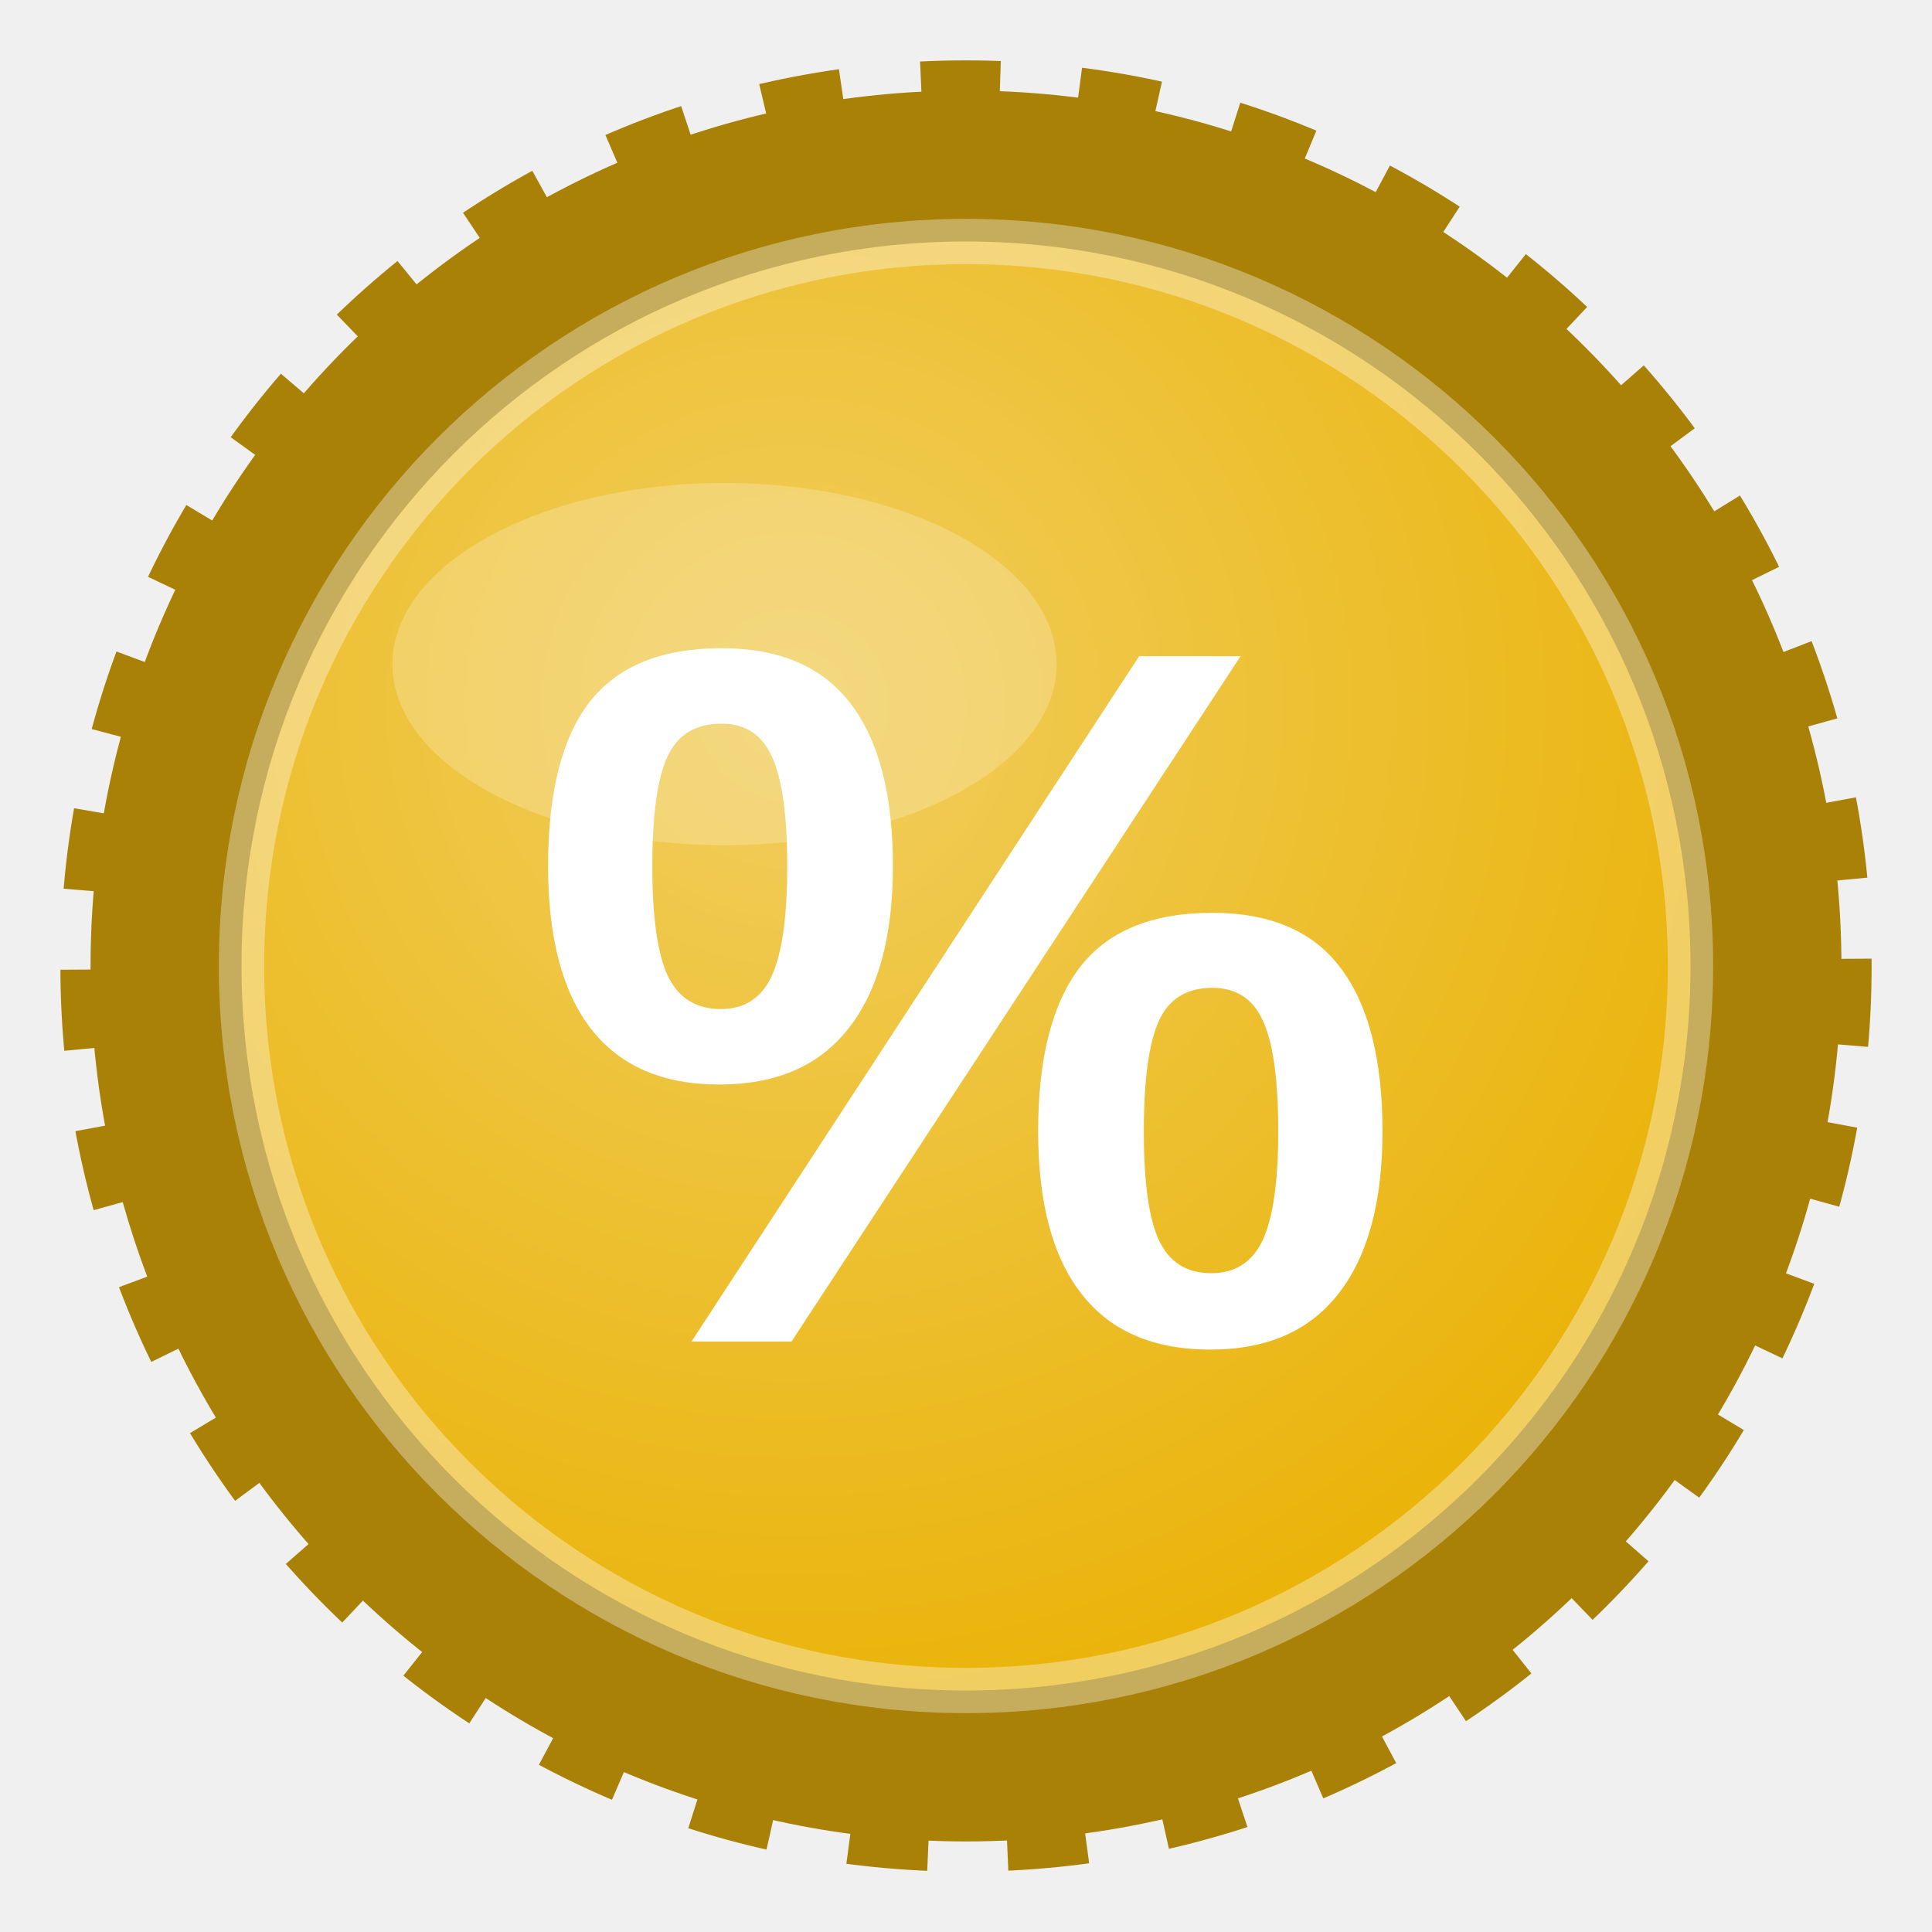
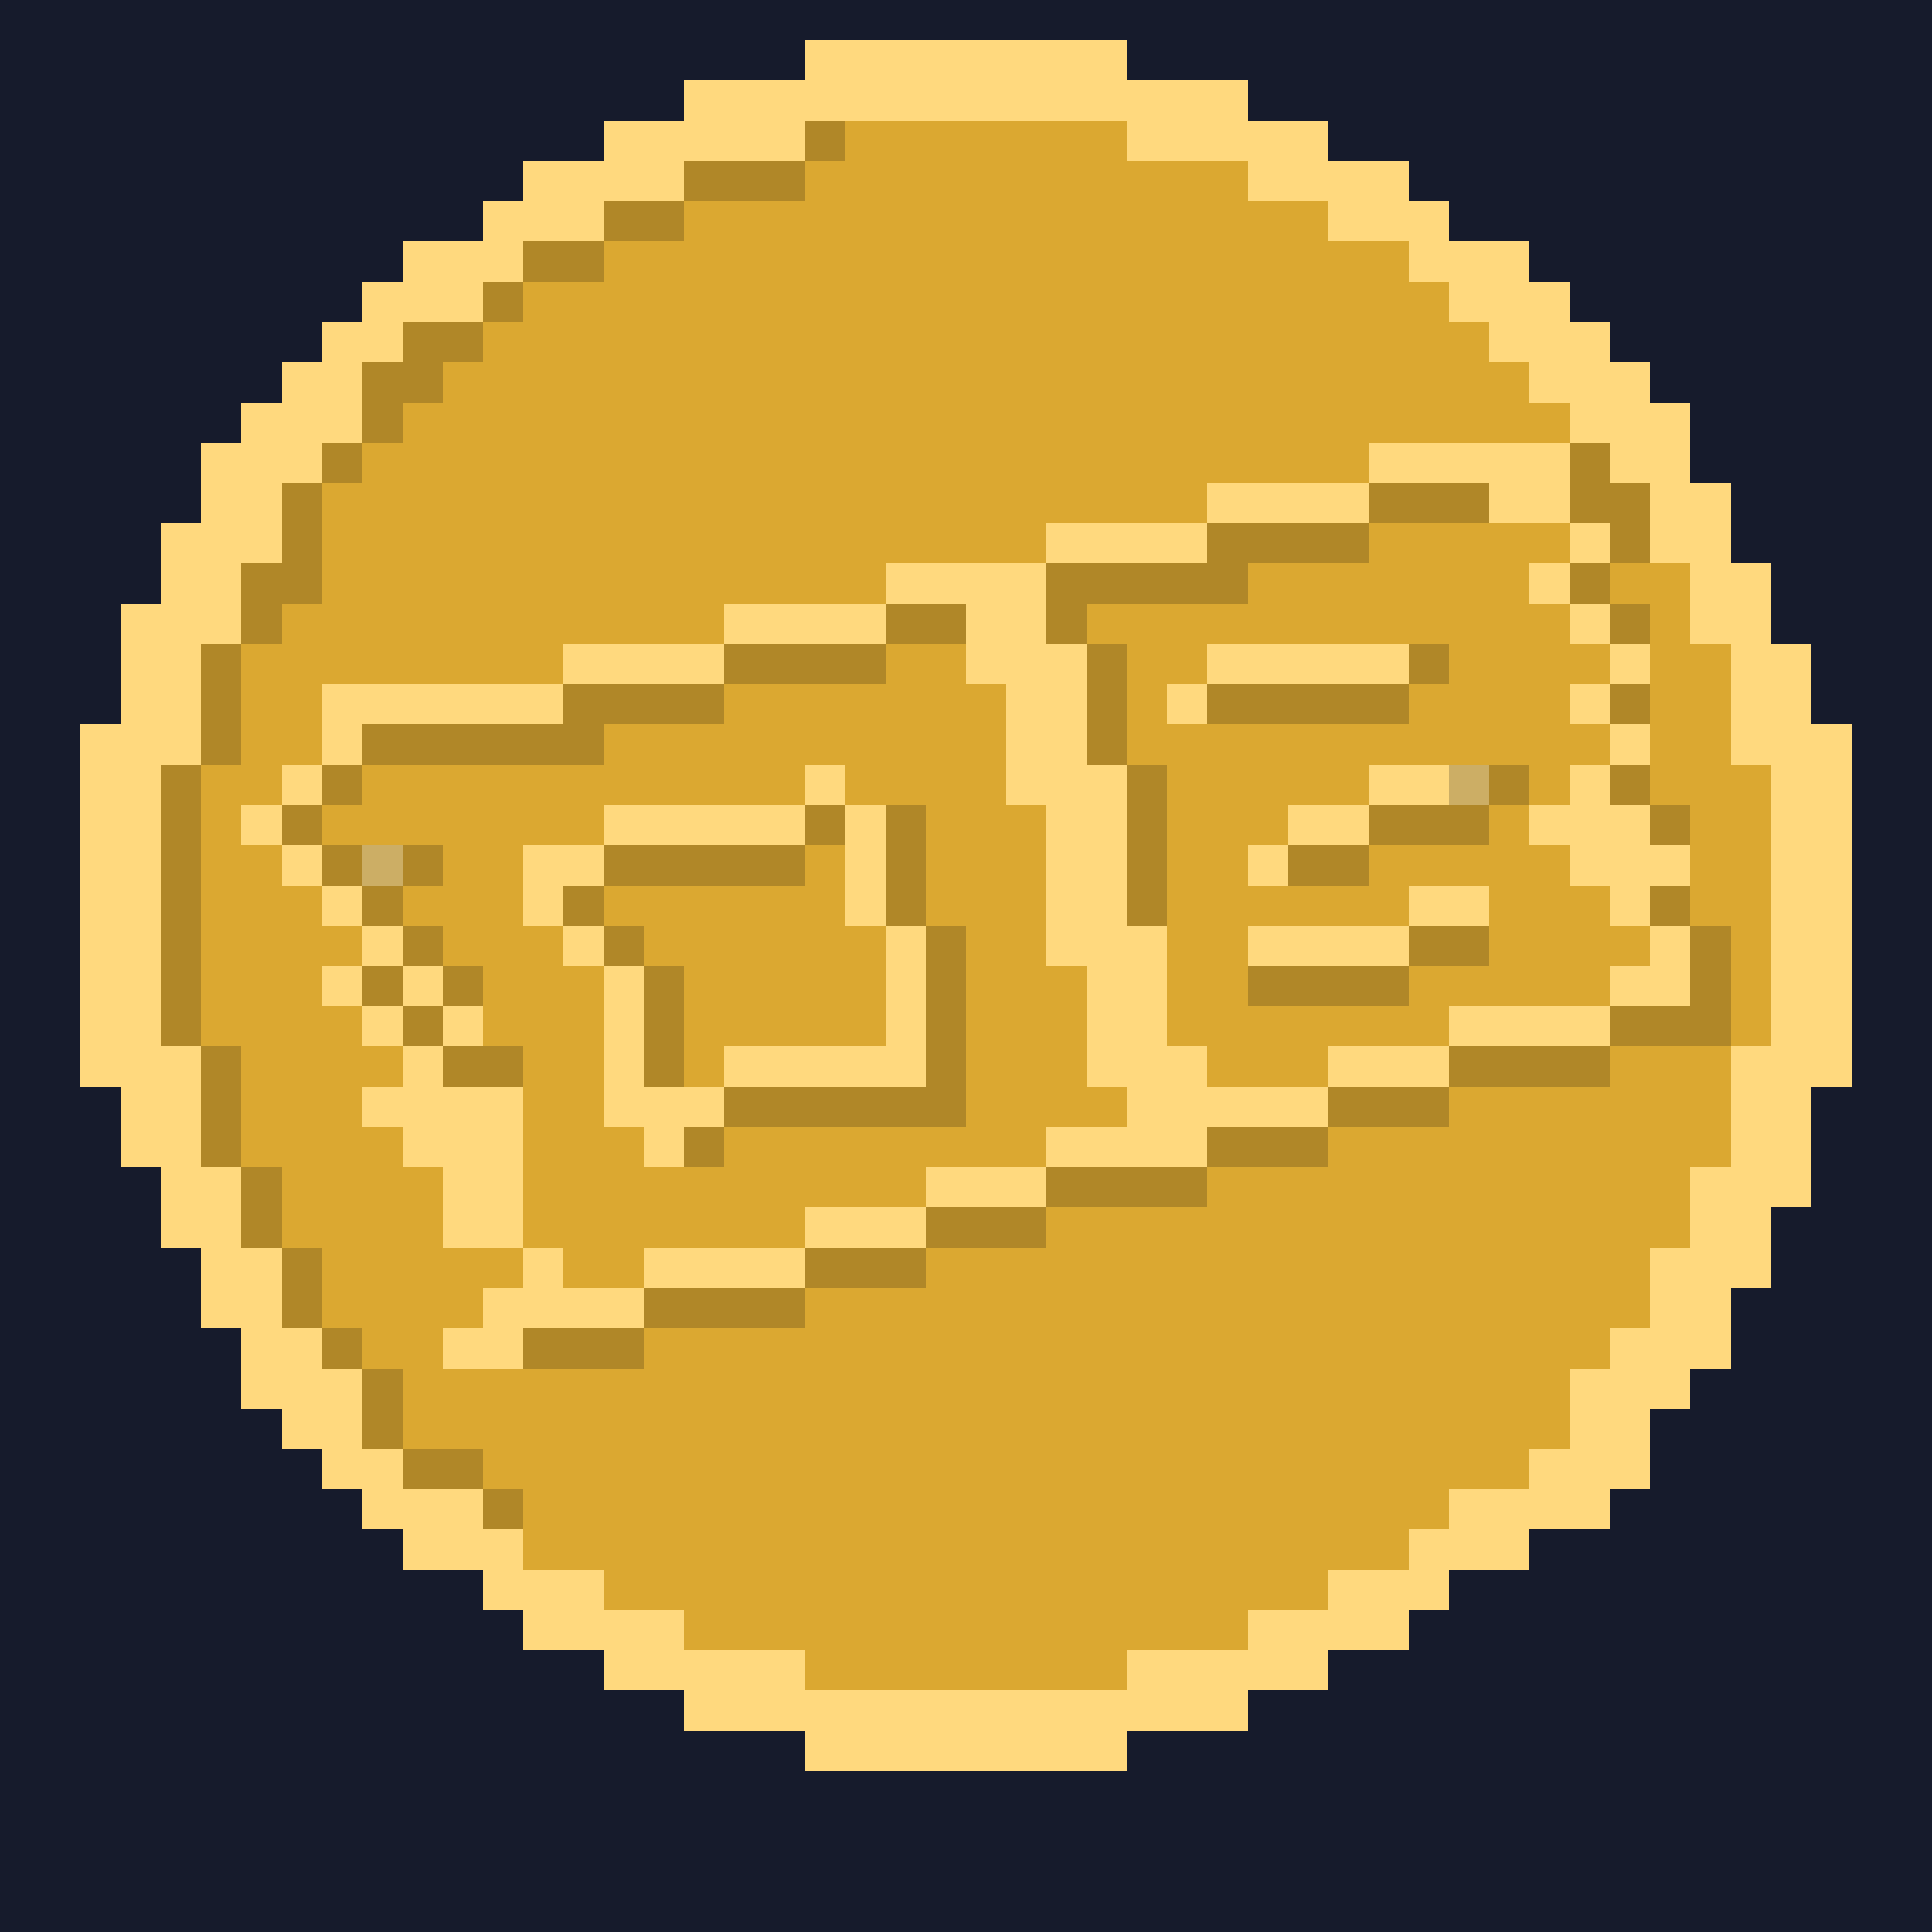
- <svg xmlns="http://www.w3.org/2000/svg" viewBox="0 0 64 64" width="64" height="64" role="img" aria-label="Voucher coin">
-   <defs>
-     <radialGradient id="g25a8ce08" cx="38%" cy="32%" r="72%">
-       <stop offset="0%" stop-color="#f1ce5e" />
-       <stop offset="100%" stop-color="#eab308" />
-     </radialGradient>
-   </defs>
-   <g opacity="1">
-     <circle cx="32" cy="32" r="29" fill="#a88106" />
-     <circle cx="32" cy="32" r="29" fill="none" stroke="#a88106" stroke-width="2" stroke-dasharray="2.6 2.6" />
-     <circle cx="32" cy="32" r="24" fill="url(#g25a8ce08)" />
-     <circle cx="32" cy="32" r="24" fill="none" stroke="#ffffff" stroke-width="1.5" opacity="0.35" />
-     <ellipse cx="24" cy="22" rx="11" ry="6" fill="#ffffff" opacity="0.22" />
-     <text x="32" y="33" text-anchor="middle" dominant-baseline="central" font-family="Arial, Helvetica, sans-serif" font-weight="800" font-size="33" fill="#ffffff">%</text>
-   </g>
+ <svg xmlns="http://www.w3.org/2000/svg" version="1.1" width="48" height="48" shape-rendering="crispEdges">
+   <rect x="0" y="0" width="48" height="1" fill="#161B2C" />
+   <rect x="0" y="1" width="20" height="1" fill="#161B2C" />
+   <rect x="20" y="1" width="8" height="2" fill="#FFD97E" />
+   <rect x="28" y="1" width="20" height="1" fill="#161B2C" />
+   <rect x="0" y="2" width="17" height="1" fill="#161B2C" />
+   <rect x="17" y="2" width="3" height="2" fill="#FFD97E" />
+   <rect x="28" y="2" width="3" height="2" fill="#FFD97E" />
+   <rect x="31" y="2" width="17" height="1" fill="#161B2C" />
+   <rect x="0" y="3" width="15" height="1" fill="#161B2C" />
+   <rect x="15" y="3" width="2" height="2" fill="#FFD97E" />
+   <rect x="20" y="3" width="1" height="1" fill="#B08728" />
+   <rect x="21" y="3" width="7" height="10" fill="#DBA831" />
+   <rect x="31" y="3" width="2" height="2" fill="#FFD97E" />
+   <rect x="33" y="3" width="15" height="1" fill="#161B2C" />
+   <rect x="0" y="4" width="13" height="1" fill="#161B2C" />
+   <rect x="13" y="4" width="2" height="2" fill="#FFD97E" />
+   <rect x="17" y="4" width="3" height="1" fill="#B08728" />
+   <rect x="20" y="4" width="1" height="11" fill="#DBA831" />
+   <rect x="28" y="4" width="3" height="8" fill="#DBA831" />
+   <rect x="33" y="4" width="2" height="2" fill="#FFD97E" />
+   <rect x="35" y="4" width="13" height="1" fill="#161B2C" />
+   <rect x="0" y="5" width="12" height="1" fill="#161B2C" />
+   <rect x="12" y="5" width="1" height="2" fill="#FFD97E" />
+   <rect x="15" y="5" width="2" height="1" fill="#B08728" />
+   <rect x="17" y="5" width="3" height="10" fill="#DBA831" />
+   <rect x="31" y="5" width="2" height="7" fill="#DBA831" />
+   <rect x="35" y="5" width="1" height="2" fill="#FFD97E" />
+   <rect x="36" y="5" width="12" height="1" fill="#161B2C" />
+   <rect x="0" y="6" width="10" height="1" fill="#161B2C" />
+   <rect x="10" y="6" width="2" height="2" fill="#FFD97E" />
+   <rect x="13" y="6" width="2" height="1" fill="#B08728" />
+   <rect x="15" y="6" width="2" height="10" fill="#DBA831" />
+   <rect x="33" y="6" width="2" height="5" fill="#DBA831" />
+   <rect x="36" y="6" width="2" height="2" fill="#FFD97E" />
+   <rect x="38" y="6" width="10" height="1" fill="#161B2C" />
+   <rect x="0" y="7" width="9" height="1" fill="#161B2C" />
+   <rect x="9" y="7" width="1" height="2" fill="#FFD97E" />
+   <rect x="12" y="7" width="1" height="1" fill="#B08728" />
+   <rect x="13" y="7" width="2" height="9" fill="#DBA831" />
+   <rect x="35" y="7" width="1" height="4" fill="#DBA831" />
+   <rect x="38" y="7" width="1" height="3" fill="#FFD97E" />
+   <rect x="39" y="7" width="9" height="1" fill="#161B2C" />
+   <rect x="0" y="8" width="8" height="1" fill="#161B2C" />
+   <rect x="8" y="8" width="1" height="3" fill="#FFD97E" />
+   <rect x="10" y="8" width="2" height="1" fill="#B08728" />
+   <rect x="12" y="8" width="1" height="9" fill="#DBA831" />
+   <rect x="36" y="8" width="1" height="3" fill="#DBA831" />
+   <rect x="37" y="8" width="1" height="1" fill="#FFD97E" />
+   <rect x="39" y="8" width="1" height="3" fill="#FFD97E" />
+   <rect x="40" y="8" width="8" height="1" fill="#161B2C" />
+   <rect x="0" y="9" width="7" height="1" fill="#161B2C" />
+   <rect x="7" y="9" width="1" height="3" fill="#FFD97E" />
+   <rect x="9" y="9" width="2" height="1" fill="#B08728" />
+   <rect x="11" y="9" width="1" height="8" fill="#DBA831" />
+   <rect x="37" y="9" width="1" height="2" fill="#DBA831" />
+   <rect x="40" y="9" width="1" height="3" fill="#FFD97E" />
+   <rect x="41" y="9" width="7" height="1" fill="#161B2C" />
+   <rect x="0" y="10" width="6" height="1" fill="#161B2C" />
+   <rect x="6" y="10" width="1" height="4" fill="#FFD97E" />
+   <rect x="9" y="10" width="1" height="1" fill="#B08728" />
+   <rect x="10" y="10" width="1" height="7" fill="#DBA831" />
+   <rect x="38" y="10" width="1" height="1" fill="#DBA831" />
+   <rect x="41" y="10" width="1" height="4" fill="#FFD97E" />
+   <rect x="42" y="10" width="6" height="2" fill="#161B2C" />
+   <rect x="0" y="11" width="5" height="2" fill="#161B2C" />
+   <rect x="5" y="11" width="1" height="5" fill="#FFD97E" />
+   <rect x="8" y="11" width="1" height="1" fill="#B08728" />
+   <rect x="9" y="11" width="1" height="6" fill="#DBA831" />
+   <rect x="33" y="11" width="1" height="1" fill="#DBA831" />
+   <rect x="34" y="11" width="5" height="1" fill="#FFD97E" />
+   <rect x="39" y="11" width="1" height="2" fill="#B08728" />
+   <rect x="7" y="12" width="1" height="3" fill="#B08728" />
+   <rect x="8" y="12" width="1" height="5" fill="#DBA831" />
+   <rect x="28" y="12" width="2" height="1" fill="#DBA831" />
+   <rect x="30" y="12" width="4" height="1" fill="#FFD97E" />
+   <rect x="34" y="12" width="3" height="1" fill="#B08728" />
+   <rect x="37" y="12" width="2" height="1" fill="#FFD97E" />
+   <rect x="40" y="12" width="1" height="2" fill="#B08728" />
+   <rect x="42" y="12" width="1" height="4" fill="#FFD97E" />
+   <rect x="43" y="12" width="5" height="2" fill="#161B2C" />
+   <rect x="0" y="13" width="4" height="2" fill="#161B2C" />
+   <rect x="4" y="13" width="1" height="6" fill="#FFD97E" />
+   <rect x="21" y="13" width="5" height="1" fill="#DBA831" />
+   <rect x="26" y="13" width="4" height="1" fill="#FFD97E" />
+   <rect x="30" y="13" width="4" height="1" fill="#B08728" />
+   <rect x="34" y="13" width="5" height="1" fill="#DBA831" />
+   <rect x="39" y="13" width="1" height="1" fill="#FFD97E" />
+   <rect x="6" y="14" width="1" height="2" fill="#B08728" />
+   <rect x="21" y="14" width="1" height="1" fill="#DBA831" />
+   <rect x="22" y="14" width="4" height="1" fill="#FFD97E" />
+   <rect x="26" y="14" width="5" height="1" fill="#B08728" />
+   <rect x="31" y="14" width="7" height="2" fill="#DBA831" />
+   <rect x="38" y="14" width="1" height="1" fill="#FFD97E" />
+   <rect x="39" y="14" width="1" height="1" fill="#B08728" />
+   <rect x="40" y="14" width="2" height="1" fill="#DBA831" />
+   <rect x="43" y="14" width="1" height="5" fill="#FFD97E" />
+   <rect x="44" y="14" width="4" height="2" fill="#161B2C" />
+   <rect x="0" y="15" width="3" height="3" fill="#161B2C" />
+   <rect x="3" y="15" width="1" height="14" fill="#FFD97E" />
+   <rect x="7" y="15" width="1" height="4" fill="#DBA831" />
+   <rect x="17" y="15" width="1" height="1" fill="#DBA831" />
+   <rect x="18" y="15" width="4" height="1" fill="#FFD97E" />
+   <rect x="22" y="15" width="2" height="1" fill="#B08728" />
+   <rect x="24" y="15" width="2" height="2" fill="#FFD97E" />
+   <rect x="26" y="15" width="1" height="1" fill="#B08728" />
+   <rect x="27" y="15" width="4" height="1" fill="#DBA831" />
+   <rect x="38" y="15" width="1" height="5" fill="#DBA831" />
+   <rect x="39" y="15" width="1" height="1" fill="#FFD97E" />
+   <rect x="40" y="15" width="1" height="1" fill="#B08728" />
+   <rect x="41" y="15" width="1" height="5" fill="#DBA831" />
+   <rect x="5" y="16" width="1" height="3" fill="#B08728" />
+   <rect x="6" y="16" width="1" height="4" fill="#DBA831" />
+   <rect x="13" y="16" width="1" height="1" fill="#DBA831" />
+   <rect x="14" y="16" width="4" height="1" fill="#FFD97E" />
+   <rect x="18" y="16" width="4" height="1" fill="#B08728" />
+   <rect x="22" y="16" width="2" height="4" fill="#DBA831" />
+   <rect x="26" y="16" width="1" height="8" fill="#FFD97E" />
+   <rect x="27" y="16" width="1" height="3" fill="#B08728" />
+   <rect x="28" y="16" width="2" height="1" fill="#DBA831" />
+   <rect x="30" y="16" width="5" height="1" fill="#FFD97E" />
+   <rect x="35" y="16" width="1" height="1" fill="#B08728" />
+   <rect x="36" y="16" width="2" height="3" fill="#DBA831" />
+   <rect x="39" y="16" width="1" height="1" fill="#DBA831" />
+   <rect x="40" y="16" width="1" height="1" fill="#FFD97E" />
+   <rect x="42" y="16" width="1" height="7" fill="#DBA831" />
+   <rect x="44" y="16" width="1" height="14" fill="#FFD97E" />
+   <rect x="45" y="16" width="3" height="2" fill="#161B2C" />
+   <rect x="8" y="17" width="6" height="1" fill="#FFD97E" />
+   <rect x="14" y="17" width="4" height="1" fill="#B08728" />
+   <rect x="18" y="17" width="4" height="2" fill="#DBA831" />
+   <rect x="24" y="17" width="1" height="12" fill="#DBA831" />
+   <rect x="25" y="17" width="1" height="3" fill="#FFD97E" />
+   <rect x="28" y="17" width="1" height="2" fill="#DBA831" />
+   <rect x="29" y="17" width="1" height="1" fill="#FFD97E" />
+   <rect x="30" y="17" width="5" height="1" fill="#B08728" />
+   <rect x="35" y="17" width="1" height="2" fill="#DBA831" />
+   <rect x="39" y="17" width="1" height="1" fill="#FFD97E" />
+   <rect x="40" y="17" width="1" height="1" fill="#B08728" />
+   <rect x="0" y="18" width="2" height="30" fill="#161B2C" />
+   <rect x="2" y="18" width="1" height="9" fill="#FFD97E" />
+   <rect x="8" y="18" width="1" height="1" fill="#FFD97E" />
+   <rect x="9" y="18" width="6" height="1" fill="#B08728" />
+   <rect x="15" y="18" width="3" height="2" fill="#DBA831" />
+   <rect x="29" y="18" width="6" height="1" fill="#DBA831" />
+   <rect x="39" y="18" width="1" height="1" fill="#DBA831" />
+   <rect x="40" y="18" width="1" height="1" fill="#FFD97E" />
+   <rect x="45" y="18" width="1" height="9" fill="#FFD97E" />
+   <rect x="46" y="18" width="2" height="30" fill="#161B2C" />
+   <rect x="4" y="19" width="1" height="7" fill="#B08728" />
+   <rect x="5" y="19" width="1" height="7" fill="#DBA831" />
+   <rect x="7" y="19" width="1" height="1" fill="#FFD97E" />
+   <rect x="8" y="19" width="1" height="1" fill="#B08728" />
+   <rect x="9" y="19" width="6" height="2" fill="#DBA831" />
+   <rect x="18" y="19" width="2" height="1" fill="#DBA831" />
+   <rect x="20" y="19" width="1" height="1" fill="#FFD97E" />
+   <rect x="21" y="19" width="1" height="1" fill="#DBA831" />
+   <rect x="27" y="19" width="1" height="8" fill="#FFD97E" />
+   <rect x="28" y="19" width="1" height="4" fill="#B08728" />
+   <rect x="29" y="19" width="5" height="1" fill="#DBA831" />
+   <rect x="34" y="19" width="2" height="1" fill="#FFD97E" />
+   <rect x="36" y="19" width="1" height="1" fill="#CCAE65" />
+   <rect x="37" y="19" width="1" height="1" fill="#B08728" />
+   <rect x="39" y="19" width="1" height="3" fill="#FFD97E" />
+   <rect x="40" y="19" width="1" height="1" fill="#B08728" />
+   <rect x="43" y="19" width="1" height="7" fill="#DBA831" />
+   <rect x="6" y="20" width="1" height="1" fill="#FFD97E" />
+   <rect x="7" y="20" width="1" height="1" fill="#B08728" />
+   <rect x="8" y="20" width="1" height="1" fill="#DBA831" />
+   <rect x="15" y="20" width="5" height="1" fill="#FFD97E" />
+   <rect x="20" y="20" width="1" height="1" fill="#B08728" />
+   <rect x="21" y="20" width="1" height="3" fill="#FFD97E" />
+   <rect x="22" y="20" width="1" height="3" fill="#B08728" />
+   <rect x="23" y="20" width="1" height="3" fill="#DBA831" />
+   <rect x="25" y="20" width="1" height="9" fill="#DBA831" />
+   <rect x="29" y="20" width="3" height="1" fill="#DBA831" />
+   <rect x="32" y="20" width="2" height="1" fill="#FFD97E" />
+   <rect x="34" y="20" width="3" height="1" fill="#B08728" />
+   <rect x="37" y="20" width="1" height="5" fill="#DBA831" />
+   <rect x="38" y="20" width="1" height="1" fill="#FFD97E" />
+   <rect x="40" y="20" width="1" height="3" fill="#FFD97E" />
+   <rect x="41" y="20" width="1" height="1" fill="#B08728" />
+   <rect x="6" y="21" width="1" height="8" fill="#DBA831" />
+   <rect x="7" y="21" width="1" height="1" fill="#FFD97E" />
+   <rect x="8" y="21" width="1" height="1" fill="#B08728" />
+   <rect x="9" y="21" width="1" height="1" fill="#CCAE65" />
+   <rect x="10" y="21" width="1" height="1" fill="#B08728" />
+   <rect x="11" y="21" width="2" height="3" fill="#DBA831" />
+   <rect x="13" y="21" width="2" height="1" fill="#FFD97E" />
+   <rect x="15" y="21" width="5" height="1" fill="#B08728" />
+   <rect x="20" y="21" width="1" height="5" fill="#DBA831" />
+   <rect x="29" y="21" width="2" height="5" fill="#DBA831" />
+   <rect x="31" y="21" width="1" height="1" fill="#FFD97E" />
+   <rect x="32" y="21" width="2" height="1" fill="#B08728" />
+   <rect x="34" y="21" width="3" height="1" fill="#DBA831" />
+   <rect x="38" y="21" width="1" height="4" fill="#DBA831" />
+   <rect x="41" y="21" width="1" height="1" fill="#FFD97E" />
+   <rect x="7" y="22" width="1" height="9" fill="#DBA831" />
+   <rect x="8" y="22" width="1" height="1" fill="#FFD97E" />
+   <rect x="9" y="22" width="1" height="1" fill="#B08728" />
+   <rect x="10" y="22" width="1" height="1" fill="#DBA831" />
+   <rect x="13" y="22" width="1" height="1" fill="#FFD97E" />
+   <rect x="14" y="22" width="1" height="1" fill="#B08728" />
+   <rect x="15" y="22" width="5" height="1" fill="#DBA831" />
+   <rect x="31" y="22" width="4" height="1" fill="#DBA831" />
+   <rect x="35" y="22" width="2" height="1" fill="#FFD97E" />
+   <rect x="39" y="22" width="1" height="3" fill="#DBA831" />
+   <rect x="41" y="22" width="1" height="1" fill="#B08728" />
+   <rect x="8" y="23" width="1" height="1" fill="#DBA831" />
+   <rect x="9" y="23" width="1" height="1" fill="#FFD97E" />
+   <rect x="10" y="23" width="1" height="1" fill="#B08728" />
+   <rect x="13" y="23" width="1" height="8" fill="#DBA831" />
+   <rect x="14" y="23" width="1" height="1" fill="#FFD97E" />
+   <rect x="15" y="23" width="1" height="1" fill="#B08728" />
+   <rect x="16" y="23" width="4" height="1" fill="#DBA831" />
+   <rect x="21" y="23" width="1" height="3" fill="#DBA831" />
+   <rect x="22" y="23" width="1" height="4" fill="#FFD97E" />
+   <rect x="23" y="23" width="1" height="5" fill="#B08728" />
+   <rect x="28" y="23" width="1" height="6" fill="#FFD97E" />
+   <rect x="31" y="23" width="4" height="1" fill="#FFD97E" />
+   <rect x="35" y="23" width="2" height="1" fill="#B08728" />
+   <rect x="40" y="23" width="1" height="1" fill="#DBA831" />
+   <rect x="41" y="23" width="1" height="2" fill="#FFD97E" />
+   <rect x="42" y="23" width="1" height="3" fill="#B08728" />
+   <rect x="8" y="24" width="1" height="1" fill="#FFD97E" />
+   <rect x="9" y="24" width="1" height="1" fill="#B08728" />
+   <rect x="10" y="24" width="1" height="1" fill="#FFD97E" />
+   <rect x="11" y="24" width="1" height="1" fill="#B08728" />
+   <rect x="12" y="24" width="1" height="2" fill="#DBA831" />
+   <rect x="14" y="24" width="1" height="8" fill="#DBA831" />
+   <rect x="15" y="24" width="1" height="4" fill="#FFD97E" />
+   <rect x="16" y="24" width="1" height="3" fill="#B08728" />
+   <rect x="17" y="24" width="3" height="2" fill="#DBA831" />
+   <rect x="26" y="24" width="1" height="4" fill="#DBA831" />
+   <rect x="31" y="24" width="4" height="1" fill="#B08728" />
+   <rect x="35" y="24" width="2" height="1" fill="#DBA831" />
+   <rect x="40" y="24" width="1" height="1" fill="#FFD97E" />
+   <rect x="8" y="25" width="1" height="8" fill="#DBA831" />
+   <rect x="9" y="25" width="1" height="1" fill="#FFD97E" />
+   <rect x="10" y="25" width="1" height="1" fill="#B08728" />
+   <rect x="11" y="25" width="1" height="1" fill="#FFD97E" />
+   <rect x="31" y="25" width="5" height="1" fill="#DBA831" />
+   <rect x="36" y="25" width="4" height="1" fill="#FFD97E" />
+   <rect x="40" y="25" width="2" height="1" fill="#B08728" />
+   <rect x="4" y="26" width="1" height="5" fill="#FFD97E" />
+   <rect x="5" y="26" width="1" height="3" fill="#B08728" />
+   <rect x="9" y="26" width="1" height="1" fill="#DBA831" />
+   <rect x="10" y="26" width="1" height="3" fill="#FFD97E" />
+   <rect x="11" y="26" width="2" height="1" fill="#B08728" />
+   <rect x="17" y="26" width="1" height="1" fill="#DBA831" />
+   <rect x="18" y="26" width="4" height="1" fill="#FFD97E" />
+   <rect x="29" y="26" width="1" height="3" fill="#FFD97E" />
+   <rect x="30" y="26" width="3" height="1" fill="#DBA831" />
+   <rect x="33" y="26" width="3" height="1" fill="#FFD97E" />
+   <rect x="36" y="26" width="4" height="1" fill="#B08728" />
+   <rect x="40" y="26" width="3" height="3" fill="#DBA831" />
+   <rect x="43" y="26" width="1" height="6" fill="#FFD97E" />
+   <rect x="2" y="27" width="1" height="21" fill="#161B2C" />
+   <rect x="9" y="27" width="1" height="1" fill="#FFD97E" />
+   <rect x="11" y="27" width="2" height="4" fill="#FFD97E" />
+   <rect x="16" y="27" width="2" height="1" fill="#FFD97E" />
+   <rect x="18" y="27" width="5" height="1" fill="#B08728" />
+   <rect x="27" y="27" width="1" height="1" fill="#DBA831" />
+   <rect x="30" y="27" width="3" height="1" fill="#FFD97E" />
+   <rect x="33" y="27" width="3" height="1" fill="#B08728" />
+   <rect x="36" y="27" width="4" height="7" fill="#DBA831" />
+   <rect x="45" y="27" width="1" height="21" fill="#161B2C" />
+   <rect x="9" y="28" width="1" height="6" fill="#DBA831" />
+   <rect x="15" y="28" width="1" height="4" fill="#DBA831" />
+   <rect x="16" y="28" width="1" height="1" fill="#FFD97E" />
+   <rect x="17" y="28" width="1" height="1" fill="#B08728" />
+   <rect x="18" y="28" width="6" height="1" fill="#DBA831" />
+   <rect x="26" y="28" width="2" height="1" fill="#FFD97E" />
+   <rect x="30" y="28" width="3" height="1" fill="#B08728" />
+   <rect x="33" y="28" width="3" height="10" fill="#DBA831" />
+   <rect x="3" y="29" width="1" height="19" fill="#161B2C" />
+   <rect x="5" y="29" width="1" height="4" fill="#FFD97E" />
+   <rect x="6" y="29" width="1" height="2" fill="#B08728" />
+   <rect x="10" y="29" width="1" height="7" fill="#DBA831" />
+   <rect x="16" y="29" width="7" height="1" fill="#DBA831" />
+   <rect x="23" y="29" width="3" height="1" fill="#FFD97E" />
+   <rect x="26" y="29" width="4" height="1" fill="#B08728" />
+   <rect x="30" y="29" width="3" height="11" fill="#DBA831" />
+   <rect x="40" y="29" width="2" height="2" fill="#DBA831" />
+   <rect x="42" y="29" width="1" height="5" fill="#FFD97E" />
+   <rect x="16" y="30" width="4" height="1" fill="#DBA831" />
+   <rect x="20" y="30" width="3" height="1" fill="#FFD97E" />
+   <rect x="23" y="30" width="3" height="1" fill="#B08728" />
+   <rect x="26" y="30" width="4" height="11" fill="#DBA831" />
+   <rect x="44" y="30" width="1" height="18" fill="#161B2C" />
+   <rect x="4" y="31" width="1" height="17" fill="#161B2C" />
+   <rect x="6" y="31" width="1" height="4" fill="#FFD97E" />
+   <rect x="7" y="31" width="1" height="2" fill="#B08728" />
+   <rect x="11" y="31" width="2" height="1" fill="#DBA831" />
+   <rect x="13" y="31" width="1" height="2" fill="#FFD97E" />
+   <rect x="16" y="31" width="4" height="1" fill="#FFD97E" />
+   <rect x="20" y="31" width="3" height="1" fill="#B08728" />
+   <rect x="23" y="31" width="3" height="11" fill="#DBA831" />
+   <rect x="40" y="31" width="1" height="2" fill="#DBA831" />
+   <rect x="41" y="31" width="1" height="4" fill="#FFD97E" />
+   <rect x="11" y="32" width="1" height="1" fill="#DBA831" />
+   <rect x="12" y="32" width="1" height="2" fill="#FFD97E" />
+   <rect x="14" y="32" width="2" height="1" fill="#FFD97E" />
+   <rect x="16" y="32" width="4" height="1" fill="#B08728" />
+   <rect x="20" y="32" width="3" height="10" fill="#DBA831" />
+   <rect x="43" y="32" width="1" height="16" fill="#161B2C" />
+   <rect x="5" y="33" width="1" height="15" fill="#161B2C" />
+   <rect x="7" y="33" width="1" height="3" fill="#FFD97E" />
+   <rect x="8" y="33" width="1" height="1" fill="#B08728" />
+   <rect x="11" y="33" width="1" height="1" fill="#FFD97E" />
+   <rect x="13" y="33" width="3" height="1" fill="#B08728" />
+   <rect x="16" y="33" width="4" height="7" fill="#DBA831" />
+   <rect x="40" y="33" width="1" height="4" fill="#FFD97E" />
+   <rect x="8" y="34" width="1" height="3" fill="#FFD97E" />
+   <rect x="9" y="34" width="1" height="2" fill="#B08728" />
+   <rect x="11" y="34" width="5" height="2" fill="#DBA831" />
+   <rect x="36" y="34" width="3" height="2" fill="#DBA831" />
+   <rect x="39" y="34" width="1" height="4" fill="#FFD97E" />
+   <rect x="42" y="34" width="1" height="14" fill="#161B2C" />
+   <rect x="6" y="35" width="1" height="13" fill="#161B2C" />
+   <rect x="41" y="35" width="1" height="13" fill="#161B2C" />
+   <rect x="7" y="36" width="1" height="12" fill="#161B2C" />
+   <rect x="9" y="36" width="1" height="2" fill="#FFD97E" />
+   <rect x="10" y="36" width="2" height="1" fill="#B08728" />
+   <rect x="12" y="36" width="4" height="1" fill="#DBA831" />
+   <rect x="36" y="36" width="2" height="1" fill="#DBA831" />
+   <rect x="38" y="36" width="1" height="2" fill="#FFD97E" />
+   <rect x="8" y="37" width="1" height="11" fill="#161B2C" />
+   <rect x="10" y="37" width="2" height="2" fill="#FFD97E" />
+   <rect x="12" y="37" width="1" height="1" fill="#B08728" />
+   <rect x="13" y="37" width="3" height="2" fill="#DBA831" />
+   <rect x="36" y="37" width="2" height="2" fill="#FFD97E" />
+   <rect x="40" y="37" width="1" height="11" fill="#161B2C" />
+   <rect x="9" y="38" width="1" height="10" fill="#161B2C" />
+   <rect x="12" y="38" width="1" height="2" fill="#FFD97E" />
+   <rect x="33" y="38" width="2" height="1" fill="#DBA831" />
+   <rect x="35" y="38" width="1" height="2" fill="#FFD97E" />
+   <rect x="38" y="38" width="2" height="10" fill="#161B2C" />
+   <rect x="10" y="39" width="2" height="9" fill="#161B2C" />
+   <rect x="13" y="39" width="2" height="2" fill="#FFD97E" />
+   <rect x="15" y="39" width="1" height="1" fill="#DBA831" />
+   <rect x="33" y="39" width="2" height="2" fill="#FFD97E" />
+   <rect x="36" y="39" width="2" height="9" fill="#161B2C" />
+   <rect x="12" y="40" width="1" height="8" fill="#161B2C" />
+   <rect x="15" y="40" width="2" height="2" fill="#FFD97E" />
+   <rect x="17" y="40" width="3" height="1" fill="#DBA831" />
+   <rect x="30" y="40" width="1" height="1" fill="#DBA831" />
+   <rect x="31" y="40" width="2" height="2" fill="#FFD97E" />
+   <rect x="35" y="40" width="1" height="8" fill="#161B2C" />
+   <rect x="13" y="41" width="2" height="7" fill="#161B2C" />
+   <rect x="17" y="41" width="3" height="2" fill="#FFD97E" />
+   <rect x="26" y="41" width="2" height="1" fill="#DBA831" />
+   <rect x="28" y="41" width="3" height="2" fill="#FFD97E" />
+   <rect x="33" y="41" width="2" height="7" fill="#161B2C" />
+   <rect x="15" y="42" width="2" height="6" fill="#161B2C" />
+   <rect x="20" y="42" width="8" height="2" fill="#FFD97E" />
+   <rect x="31" y="42" width="2" height="6" fill="#161B2C" />
+   <rect x="17" y="43" width="3" height="5" fill="#161B2C" />
+   <rect x="28" y="43" width="3" height="5" fill="#161B2C" />
+   <rect x="20" y="44" width="8" height="4" fill="#161B2C" />
</svg>
